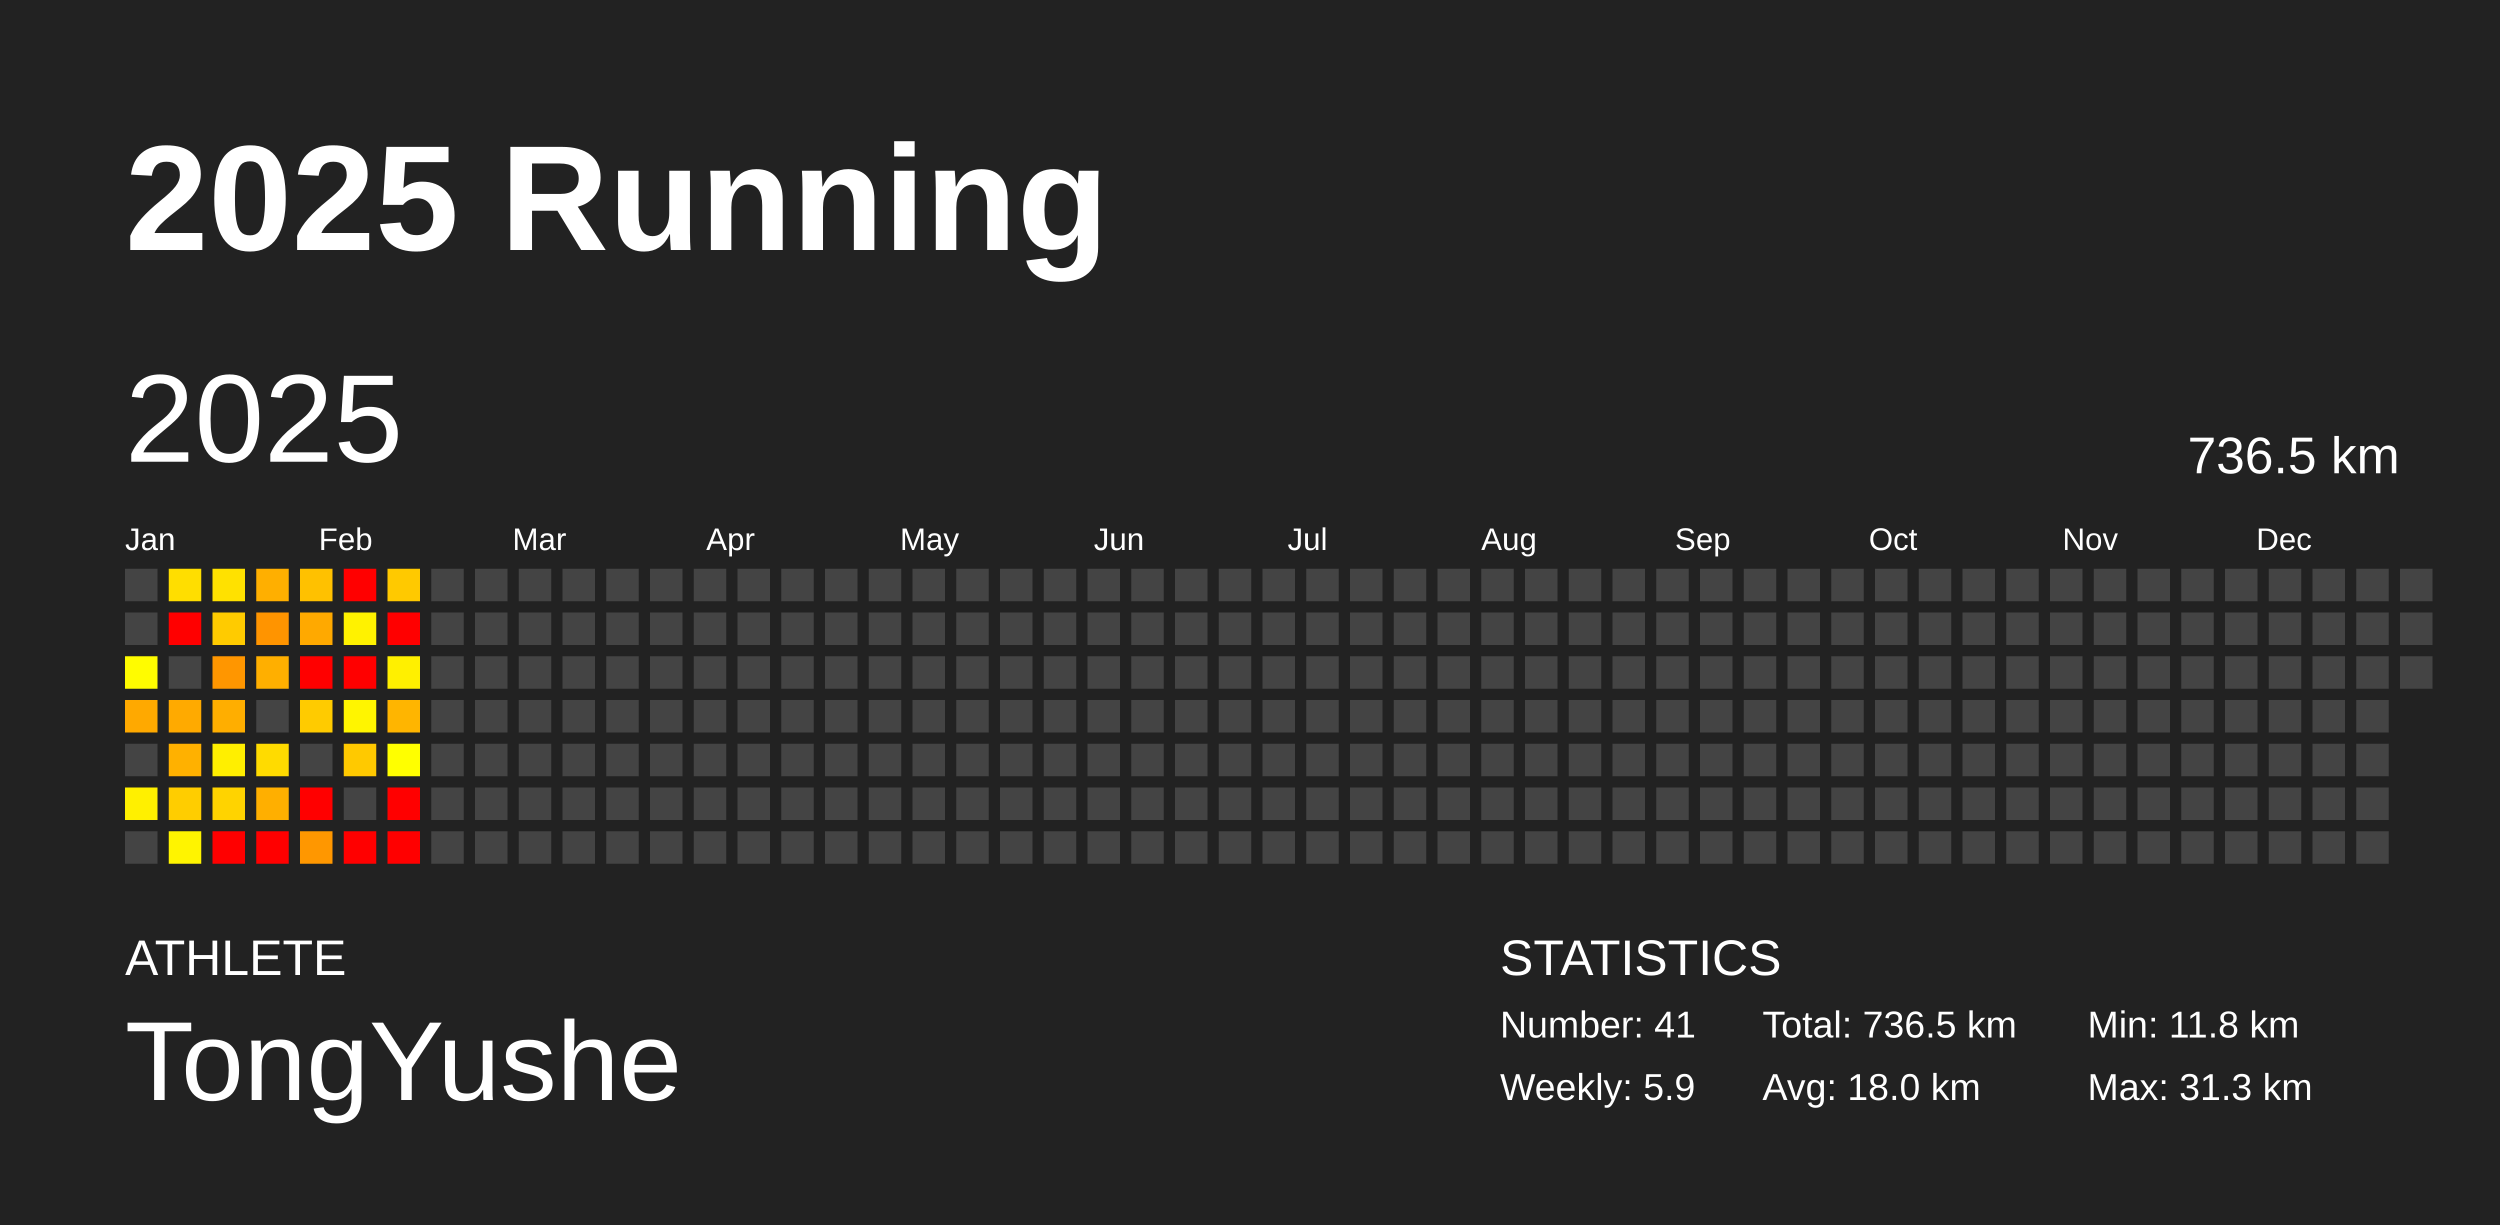
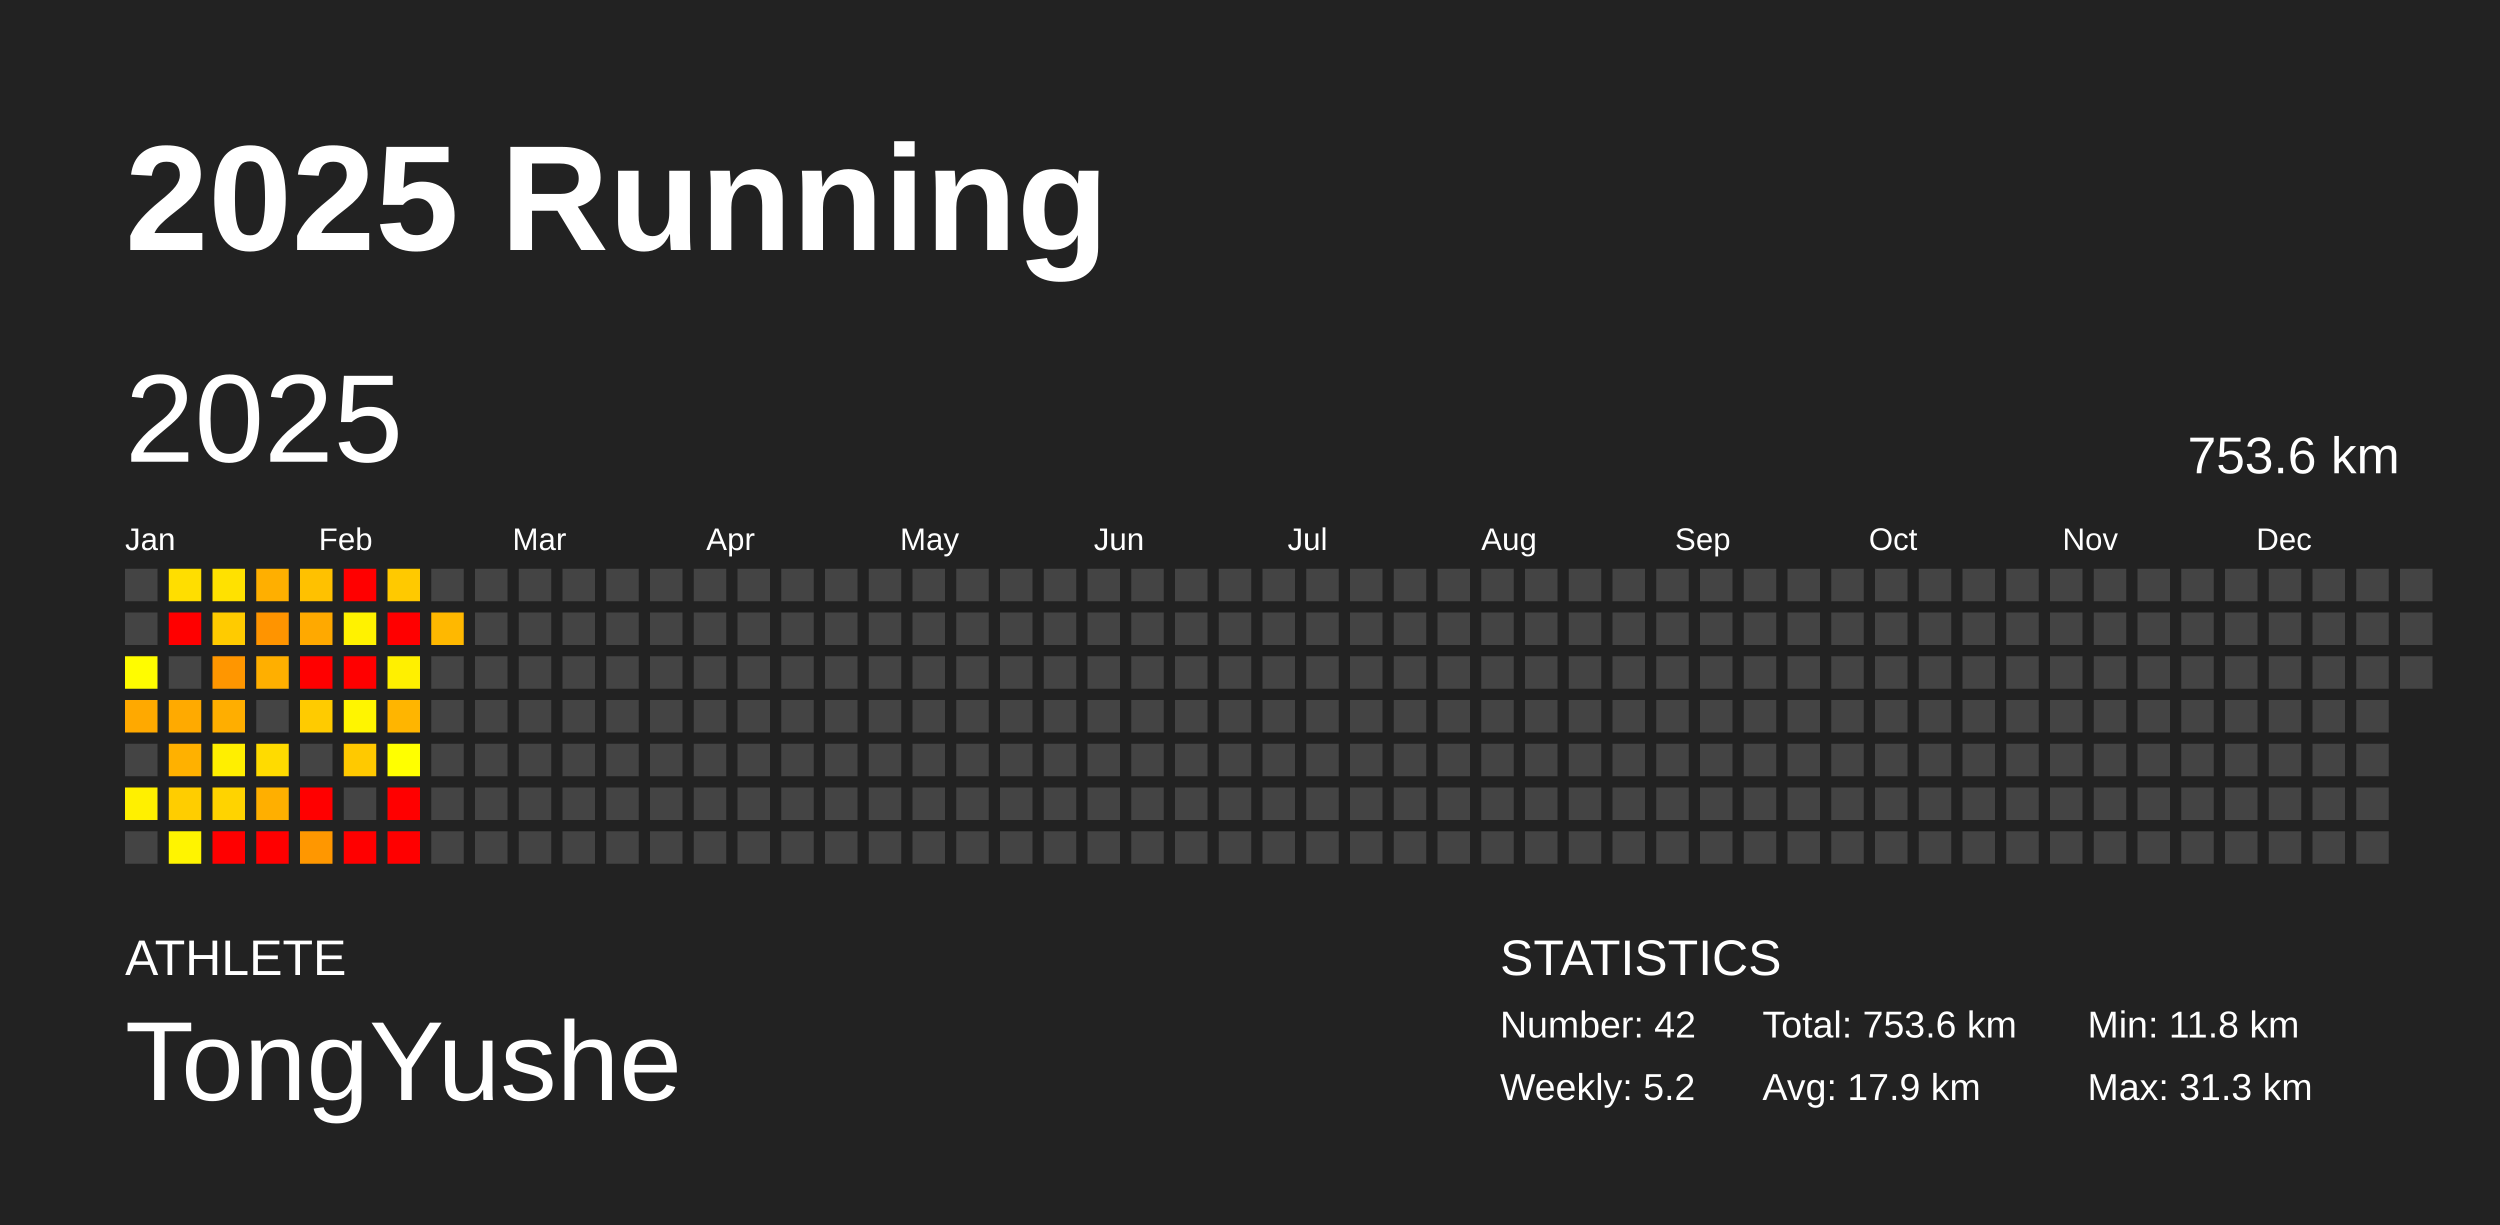
<svg xmlns="http://www.w3.org/2000/svg" baseProfile="full" height="98mm" version="1.1" viewBox="0,0,200,98" width="200mm">
  <defs />
  <rect fill="#222222" height="98" width="200" x="0" y="0" />
  <text fill="#FFFFFF" style="font-size:12px; font-family:Arial; font-weight:bold;" x="10" y="20">2025 Running</text>
  <text fill="#FFFFFF" style="font-size:4px; font-family:Arial" x="10" y="78">ATHLETE</text>
  <text fill="#FFFFFF" style="font-size:9px; font-family:Arial" x="10" y="88">TongYushe</text>
  <text fill="#FFFFFF" style="font-size:4px; font-family:Arial" x="120" y="78">STATISTICS</text>
-   <text fill="#FFFFFF" style="font-size:3px; font-family:Arial" x="120" y="83">Number: 41</text>
-   <text fill="#FFFFFF" style="font-size:3px; font-family:Arial" x="120" y="88">Weekly: 5.9</text>
-   <text fill="#FFFFFF" style="font-size:3px; font-family:Arial" x="141" y="83">Total: 736.5 km</text>
-   <text fill="#FFFFFF" style="font-size:3px; font-family:Arial" x="141" y="88">Avg: 18.0 km</text>
+   <text fill="#FFFFFF" style="font-size:3px; font-family:Arial" x="120" y="83">Number: 42</text>
+   <text fill="#FFFFFF" style="font-size:3px; font-family:Arial" x="120" y="88">Weekly: 5.2</text>
+   <text fill="#FFFFFF" style="font-size:3px; font-family:Arial" x="141" y="83">Total: 753.6 km</text>
+   <text fill="#FFFFFF" style="font-size:3px; font-family:Arial" x="141" y="88">Avg: 17.9 km</text>
  <text fill="#FFFFFF" style="font-size:3px; font-family:Arial" x="167" y="83">Min: 11.8 km</text>
  <text fill="#FFFFFF" style="font-size:3px; font-family:Arial" x="167" y="88">Max: 31.3 km</text>
  <text dominant-baseline="hanging" fill="#FFFFFF" style="font-size:10.0px; font-family:Arial;" x="10" y="30">2025</text>
-   <text dominant-baseline="hanging" fill="#FFFFFF" style="font-size:4.125px; font-family:Arial;" x="175" y="35">736.5 km</text>
+   <text dominant-baseline="hanging" fill="#FFFFFF" style="font-size:4.125px; font-family:Arial;" x="175" y="35">753.6 km</text>
  <text fill="#FFFFFF" style="font-size:2.5px; font-family:Arial" x="10.0" y="44">Jan</text>
  <text fill="#FFFFFF" style="font-size:2.5px; font-family:Arial" x="25.5" y="44">Feb</text>
  <text fill="#FFFFFF" style="font-size:2.5px; font-family:Arial" x="41.0" y="44">Mar</text>
  <text fill="#FFFFFF" style="font-size:2.5px; font-family:Arial" x="56.5" y="44">Apr</text>
  <text fill="#FFFFFF" style="font-size:2.5px; font-family:Arial" x="72.0" y="44">May</text>
  <text fill="#FFFFFF" style="font-size:2.5px; font-family:Arial" x="87.5" y="44">Jun</text>
  <text fill="#FFFFFF" style="font-size:2.5px; font-family:Arial" x="103.0" y="44">Jul</text>
  <text fill="#FFFFFF" style="font-size:2.5px; font-family:Arial" x="118.5" y="44">Aug</text>
  <text fill="#FFFFFF" style="font-size:2.5px; font-family:Arial" x="134.0" y="44">Sep</text>
  <text fill="#FFFFFF" style="font-size:2.5px; font-family:Arial" x="149.5" y="44">Oct</text>
  <text fill="#FFFFFF" style="font-size:2.5px; font-family:Arial" x="165.0" y="44">Nov</text>
  <text fill="#FFFFFF" style="font-size:2.5px; font-family:Arial" x="180.5" y="44">Dec</text>
  <rect fill="#444444" height="2.6" width="2.6" x="10.0" y="45.5" />
  <rect fill="#444444" height="2.6" width="2.6" x="10.0" y="49.0" />
  <rect fill="#fffc00" height="2.6" width="2.6" x="10.0" y="52.5" />
  <rect fill="#ffa900" height="2.6" width="2.6" x="10.0" y="56.0" />
  <rect fill="#444444" height="2.6" width="2.6" x="10.0" y="59.5" />
  <rect fill="#fff000" height="2.6" width="2.6" x="10.0" y="63.0" />
  <rect fill="#444444" height="2.6" width="2.6" x="10.0" y="66.5" />
  <rect fill="#ffde00" height="2.6" width="2.6" x="13.5" y="45.5" />
  <rect fill="red" height="2.6" width="2.6" x="13.5" y="49.0" />
  <rect fill="#444444" height="2.6" width="2.6" x="13.5" y="52.5" />
  <rect fill="#ffaa00" height="2.6" width="2.6" x="13.5" y="56.0" />
  <rect fill="#ffb100" height="2.6" width="2.6" x="13.5" y="59.5" />
  <rect fill="#ffcd00" height="2.6" width="2.6" x="13.5" y="63.0" />
  <rect fill="#fff400" height="2.6" width="2.6" x="13.5" y="66.5" />
  <rect fill="#ffe100" height="2.6" width="2.6" x="17.0" y="45.5" />
  <rect fill="#ffcb00" height="2.6" width="2.6" x="17.0" y="49.0" />
  <rect fill="#ff9600" height="2.6" width="2.6" x="17.0" y="52.5" />
  <rect fill="#ffae00" height="2.6" width="2.6" x="17.0" y="56.0" />
  <rect fill="#ffef00" height="2.6" width="2.6" x="17.0" y="59.5" />
  <rect fill="#ffd300" height="2.6" width="2.6" x="17.0" y="63.0" />
  <rect fill="red" height="2.6" width="2.6" x="17.0" y="66.5" />
  <rect fill="#ffaf00" height="2.6" width="2.6" x="20.5" y="45.5" />
  <rect fill="#ff9400" height="2.6" width="2.6" x="20.5" y="49.0" />
  <rect fill="#ffaf00" height="2.6" width="2.6" x="20.5" y="52.5" />
  <rect fill="#444444" height="2.6" width="2.6" x="20.5" y="56.0" />
  <rect fill="#ffdb00" height="2.6" width="2.6" x="20.5" y="59.5" />
  <rect fill="#ffaf00" height="2.6" width="2.6" x="20.5" y="63.0" />
  <rect fill="red" height="2.6" width="2.6" x="20.5" y="66.5" />
  <rect fill="#ffc100" height="2.6" width="2.6" x="24.0" y="45.5" />
  <rect fill="#ffa900" height="2.6" width="2.6" x="24.0" y="49.0" />
  <rect fill="red" height="2.6" width="2.6" x="24.0" y="52.5" />
  <rect fill="#ffcb00" height="2.6" width="2.6" x="24.0" y="56.0" />
  <rect fill="#444444" height="2.6" width="2.6" x="24.0" y="59.5" />
  <rect fill="red" height="2.6" width="2.6" x="24.0" y="63.0" />
  <rect fill="#ff9700" height="2.6" width="2.6" x="24.0" y="66.5" />
  <rect fill="red" height="2.6" width="2.6" x="27.5" y="45.5" />
  <rect fill="#fff200" height="2.6" width="2.6" x="27.5" y="49.0" />
  <rect fill="red" height="2.6" width="2.6" x="27.5" y="52.5" />
  <rect fill="#fff500" height="2.6" width="2.6" x="27.5" y="56.0" />
  <rect fill="#ffc900" height="2.6" width="2.6" x="27.5" y="59.5" />
  <rect fill="#444444" height="2.6" width="2.6" x="27.5" y="63.0" />
  <rect fill="red" height="2.6" width="2.6" x="27.5" y="66.5" />
  <rect fill="#ffc900" height="2.6" width="2.6" x="31.0" y="45.5" />
  <rect fill="red" height="2.6" width="2.6" x="31.0" y="49.0" />
  <rect fill="#fff000" height="2.6" width="2.6" x="31.0" y="52.5" />
  <rect fill="#ffb500" height="2.6" width="2.6" x="31.0" y="56.0" />
  <rect fill="#ffff00" height="2.6" width="2.6" x="31.0" y="59.5" />
  <rect fill="red" height="2.6" width="2.6" x="31.0" y="63.0" />
  <rect fill="red" height="2.6" width="2.6" x="31.0" y="66.5" />
  <rect fill="#444444" height="2.6" width="2.6" x="34.5" y="45.5" />
-   <rect fill="#444444" height="2.6" width="2.6" x="34.5" y="49.0" />
+   <rect fill="#ffb800" height="2.6" width="2.6" x="34.5" y="49.0" />
  <rect fill="#444444" height="2.6" width="2.6" x="34.5" y="52.5" />
  <rect fill="#444444" height="2.6" width="2.6" x="34.5" y="56.0" />
  <rect fill="#444444" height="2.6" width="2.6" x="34.5" y="59.5" />
  <rect fill="#444444" height="2.6" width="2.6" x="34.5" y="63.0" />
  <rect fill="#444444" height="2.6" width="2.6" x="34.5" y="66.5" />
  <rect fill="#444444" height="2.6" width="2.6" x="38.0" y="45.5" />
  <rect fill="#444444" height="2.6" width="2.6" x="38.0" y="49.0" />
  <rect fill="#444444" height="2.6" width="2.6" x="38.0" y="52.5" />
  <rect fill="#444444" height="2.6" width="2.6" x="38.0" y="56.0" />
  <rect fill="#444444" height="2.6" width="2.6" x="38.0" y="59.5" />
  <rect fill="#444444" height="2.6" width="2.6" x="38.0" y="63.0" />
  <rect fill="#444444" height="2.6" width="2.6" x="38.0" y="66.5" />
  <rect fill="#444444" height="2.6" width="2.6" x="41.5" y="45.5" />
  <rect fill="#444444" height="2.6" width="2.6" x="41.5" y="49.0" />
  <rect fill="#444444" height="2.6" width="2.6" x="41.5" y="52.5" />
  <rect fill="#444444" height="2.6" width="2.6" x="41.5" y="56.0" />
  <rect fill="#444444" height="2.6" width="2.6" x="41.5" y="59.5" />
  <rect fill="#444444" height="2.6" width="2.6" x="41.5" y="63.0" />
  <rect fill="#444444" height="2.6" width="2.6" x="41.5" y="66.5" />
  <rect fill="#444444" height="2.6" width="2.6" x="45.0" y="45.5" />
  <rect fill="#444444" height="2.6" width="2.6" x="45.0" y="49.0" />
  <rect fill="#444444" height="2.6" width="2.6" x="45.0" y="52.5" />
  <rect fill="#444444" height="2.6" width="2.6" x="45.0" y="56.0" />
  <rect fill="#444444" height="2.6" width="2.6" x="45.0" y="59.5" />
  <rect fill="#444444" height="2.6" width="2.6" x="45.0" y="63.0" />
  <rect fill="#444444" height="2.6" width="2.6" x="45.0" y="66.5" />
  <rect fill="#444444" height="2.6" width="2.6" x="48.5" y="45.5" />
  <rect fill="#444444" height="2.6" width="2.6" x="48.5" y="49.0" />
  <rect fill="#444444" height="2.6" width="2.6" x="48.5" y="52.5" />
  <rect fill="#444444" height="2.6" width="2.6" x="48.5" y="56.0" />
  <rect fill="#444444" height="2.6" width="2.6" x="48.5" y="59.5" />
  <rect fill="#444444" height="2.6" width="2.6" x="48.5" y="63.0" />
  <rect fill="#444444" height="2.6" width="2.6" x="48.5" y="66.5" />
  <rect fill="#444444" height="2.6" width="2.6" x="52.0" y="45.5" />
  <rect fill="#444444" height="2.6" width="2.6" x="52.0" y="49.0" />
  <rect fill="#444444" height="2.6" width="2.6" x="52.0" y="52.5" />
  <rect fill="#444444" height="2.6" width="2.6" x="52.0" y="56.0" />
  <rect fill="#444444" height="2.6" width="2.6" x="52.0" y="59.5" />
  <rect fill="#444444" height="2.6" width="2.6" x="52.0" y="63.0" />
  <rect fill="#444444" height="2.6" width="2.6" x="52.0" y="66.5" />
  <rect fill="#444444" height="2.6" width="2.6" x="55.5" y="45.5" />
  <rect fill="#444444" height="2.6" width="2.6" x="55.5" y="49.0" />
  <rect fill="#444444" height="2.6" width="2.6" x="55.5" y="52.5" />
  <rect fill="#444444" height="2.6" width="2.6" x="55.5" y="56.0" />
  <rect fill="#444444" height="2.6" width="2.6" x="55.5" y="59.5" />
  <rect fill="#444444" height="2.6" width="2.6" x="55.5" y="63.0" />
  <rect fill="#444444" height="2.6" width="2.6" x="55.5" y="66.5" />
  <rect fill="#444444" height="2.6" width="2.6" x="59.0" y="45.5" />
  <rect fill="#444444" height="2.6" width="2.6" x="59.0" y="49.0" />
  <rect fill="#444444" height="2.6" width="2.6" x="59.0" y="52.5" />
  <rect fill="#444444" height="2.6" width="2.6" x="59.0" y="56.0" />
  <rect fill="#444444" height="2.6" width="2.6" x="59.0" y="59.5" />
  <rect fill="#444444" height="2.6" width="2.6" x="59.0" y="63.0" />
  <rect fill="#444444" height="2.6" width="2.6" x="59.0" y="66.5" />
  <rect fill="#444444" height="2.6" width="2.6" x="62.5" y="45.5" />
  <rect fill="#444444" height="2.6" width="2.6" x="62.5" y="49.0" />
  <rect fill="#444444" height="2.6" width="2.6" x="62.5" y="52.5" />
  <rect fill="#444444" height="2.6" width="2.6" x="62.5" y="56.0" />
  <rect fill="#444444" height="2.6" width="2.6" x="62.5" y="59.5" />
  <rect fill="#444444" height="2.6" width="2.6" x="62.5" y="63.0" />
  <rect fill="#444444" height="2.6" width="2.6" x="62.5" y="66.5" />
  <rect fill="#444444" height="2.6" width="2.6" x="66.0" y="45.5" />
  <rect fill="#444444" height="2.6" width="2.6" x="66.0" y="49.0" />
  <rect fill="#444444" height="2.6" width="2.6" x="66.0" y="52.5" />
  <rect fill="#444444" height="2.6" width="2.6" x="66.0" y="56.0" />
  <rect fill="#444444" height="2.6" width="2.6" x="66.0" y="59.5" />
  <rect fill="#444444" height="2.6" width="2.6" x="66.0" y="63.0" />
  <rect fill="#444444" height="2.6" width="2.6" x="66.0" y="66.5" />
  <rect fill="#444444" height="2.6" width="2.6" x="69.5" y="45.5" />
  <rect fill="#444444" height="2.6" width="2.6" x="69.5" y="49.0" />
  <rect fill="#444444" height="2.6" width="2.6" x="69.5" y="52.5" />
  <rect fill="#444444" height="2.6" width="2.6" x="69.5" y="56.0" />
  <rect fill="#444444" height="2.6" width="2.6" x="69.5" y="59.5" />
  <rect fill="#444444" height="2.6" width="2.6" x="69.5" y="63.0" />
  <rect fill="#444444" height="2.6" width="2.6" x="69.5" y="66.5" />
  <rect fill="#444444" height="2.6" width="2.6" x="73.0" y="45.5" />
  <rect fill="#444444" height="2.6" width="2.6" x="73.0" y="49.0" />
  <rect fill="#444444" height="2.6" width="2.6" x="73.0" y="52.5" />
  <rect fill="#444444" height="2.6" width="2.6" x="73.0" y="56.0" />
  <rect fill="#444444" height="2.6" width="2.6" x="73.0" y="59.5" />
  <rect fill="#444444" height="2.6" width="2.6" x="73.0" y="63.0" />
  <rect fill="#444444" height="2.6" width="2.6" x="73.0" y="66.5" />
  <rect fill="#444444" height="2.6" width="2.6" x="76.5" y="45.5" />
  <rect fill="#444444" height="2.6" width="2.6" x="76.5" y="49.0" />
  <rect fill="#444444" height="2.6" width="2.6" x="76.5" y="52.5" />
  <rect fill="#444444" height="2.6" width="2.6" x="76.5" y="56.0" />
  <rect fill="#444444" height="2.6" width="2.6" x="76.5" y="59.5" />
  <rect fill="#444444" height="2.6" width="2.6" x="76.5" y="63.0" />
  <rect fill="#444444" height="2.6" width="2.6" x="76.5" y="66.5" />
  <rect fill="#444444" height="2.6" width="2.6" x="80.0" y="45.5" />
  <rect fill="#444444" height="2.6" width="2.6" x="80.0" y="49.0" />
  <rect fill="#444444" height="2.6" width="2.6" x="80.0" y="52.5" />
  <rect fill="#444444" height="2.6" width="2.6" x="80.0" y="56.0" />
  <rect fill="#444444" height="2.6" width="2.6" x="80.0" y="59.5" />
  <rect fill="#444444" height="2.6" width="2.6" x="80.0" y="63.0" />
  <rect fill="#444444" height="2.6" width="2.6" x="80.0" y="66.5" />
  <rect fill="#444444" height="2.6" width="2.6" x="83.5" y="45.5" />
  <rect fill="#444444" height="2.6" width="2.6" x="83.5" y="49.0" />
  <rect fill="#444444" height="2.6" width="2.6" x="83.5" y="52.5" />
  <rect fill="#444444" height="2.6" width="2.6" x="83.5" y="56.0" />
  <rect fill="#444444" height="2.6" width="2.6" x="83.5" y="59.5" />
  <rect fill="#444444" height="2.6" width="2.6" x="83.5" y="63.0" />
  <rect fill="#444444" height="2.6" width="2.6" x="83.5" y="66.5" />
  <rect fill="#444444" height="2.6" width="2.6" x="87.0" y="45.5" />
  <rect fill="#444444" height="2.6" width="2.6" x="87.0" y="49.0" />
  <rect fill="#444444" height="2.6" width="2.6" x="87.0" y="52.5" />
  <rect fill="#444444" height="2.6" width="2.6" x="87.0" y="56.0" />
  <rect fill="#444444" height="2.6" width="2.6" x="87.0" y="59.5" />
  <rect fill="#444444" height="2.6" width="2.6" x="87.0" y="63.0" />
  <rect fill="#444444" height="2.6" width="2.6" x="87.0" y="66.5" />
  <rect fill="#444444" height="2.6" width="2.6" x="90.5" y="45.5" />
  <rect fill="#444444" height="2.6" width="2.6" x="90.5" y="49.0" />
  <rect fill="#444444" height="2.6" width="2.6" x="90.5" y="52.5" />
  <rect fill="#444444" height="2.6" width="2.6" x="90.5" y="56.0" />
  <rect fill="#444444" height="2.6" width="2.6" x="90.5" y="59.5" />
  <rect fill="#444444" height="2.6" width="2.6" x="90.5" y="63.0" />
  <rect fill="#444444" height="2.6" width="2.6" x="90.5" y="66.5" />
  <rect fill="#444444" height="2.6" width="2.6" x="94.0" y="45.5" />
  <rect fill="#444444" height="2.6" width="2.6" x="94.0" y="49.0" />
  <rect fill="#444444" height="2.6" width="2.6" x="94.0" y="52.5" />
  <rect fill="#444444" height="2.6" width="2.6" x="94.0" y="56.0" />
  <rect fill="#444444" height="2.6" width="2.6" x="94.0" y="59.5" />
  <rect fill="#444444" height="2.6" width="2.6" x="94.0" y="63.0" />
  <rect fill="#444444" height="2.6" width="2.6" x="94.0" y="66.5" />
  <rect fill="#444444" height="2.6" width="2.6" x="97.5" y="45.5" />
  <rect fill="#444444" height="2.6" width="2.6" x="97.5" y="49.0" />
  <rect fill="#444444" height="2.6" width="2.6" x="97.5" y="52.5" />
  <rect fill="#444444" height="2.6" width="2.6" x="97.5" y="56.0" />
  <rect fill="#444444" height="2.6" width="2.6" x="97.5" y="59.5" />
  <rect fill="#444444" height="2.6" width="2.6" x="97.5" y="63.0" />
  <rect fill="#444444" height="2.6" width="2.6" x="97.5" y="66.5" />
  <rect fill="#444444" height="2.6" width="2.6" x="101.0" y="45.5" />
  <rect fill="#444444" height="2.6" width="2.6" x="101.0" y="49.0" />
  <rect fill="#444444" height="2.6" width="2.6" x="101.0" y="52.5" />
  <rect fill="#444444" height="2.6" width="2.6" x="101.0" y="56.0" />
  <rect fill="#444444" height="2.6" width="2.6" x="101.0" y="59.5" />
  <rect fill="#444444" height="2.6" width="2.6" x="101.0" y="63.0" />
  <rect fill="#444444" height="2.6" width="2.6" x="101.0" y="66.5" />
  <rect fill="#444444" height="2.6" width="2.6" x="104.5" y="45.5" />
  <rect fill="#444444" height="2.6" width="2.6" x="104.5" y="49.0" />
  <rect fill="#444444" height="2.6" width="2.6" x="104.5" y="52.5" />
  <rect fill="#444444" height="2.6" width="2.6" x="104.5" y="56.0" />
  <rect fill="#444444" height="2.6" width="2.6" x="104.5" y="59.5" />
  <rect fill="#444444" height="2.6" width="2.6" x="104.5" y="63.0" />
  <rect fill="#444444" height="2.6" width="2.6" x="104.5" y="66.5" />
  <rect fill="#444444" height="2.6" width="2.6" x="108.0" y="45.5" />
  <rect fill="#444444" height="2.6" width="2.6" x="108.0" y="49.0" />
  <rect fill="#444444" height="2.6" width="2.6" x="108.0" y="52.5" />
  <rect fill="#444444" height="2.6" width="2.6" x="108.0" y="56.0" />
  <rect fill="#444444" height="2.6" width="2.6" x="108.0" y="59.5" />
  <rect fill="#444444" height="2.6" width="2.6" x="108.0" y="63.0" />
  <rect fill="#444444" height="2.6" width="2.6" x="108.0" y="66.5" />
  <rect fill="#444444" height="2.6" width="2.6" x="111.5" y="45.5" />
  <rect fill="#444444" height="2.6" width="2.6" x="111.5" y="49.0" />
  <rect fill="#444444" height="2.6" width="2.6" x="111.5" y="52.5" />
  <rect fill="#444444" height="2.6" width="2.6" x="111.5" y="56.0" />
  <rect fill="#444444" height="2.6" width="2.6" x="111.5" y="59.5" />
  <rect fill="#444444" height="2.6" width="2.6" x="111.5" y="63.0" />
  <rect fill="#444444" height="2.6" width="2.6" x="111.5" y="66.5" />
  <rect fill="#444444" height="2.6" width="2.6" x="115.0" y="45.5" />
  <rect fill="#444444" height="2.6" width="2.6" x="115.0" y="49.0" />
  <rect fill="#444444" height="2.6" width="2.6" x="115.0" y="52.5" />
  <rect fill="#444444" height="2.6" width="2.6" x="115.0" y="56.0" />
  <rect fill="#444444" height="2.6" width="2.6" x="115.0" y="59.5" />
  <rect fill="#444444" height="2.6" width="2.6" x="115.0" y="63.0" />
  <rect fill="#444444" height="2.6" width="2.6" x="115.0" y="66.5" />
  <rect fill="#444444" height="2.6" width="2.6" x="118.5" y="45.5" />
  <rect fill="#444444" height="2.6" width="2.6" x="118.5" y="49.0" />
  <rect fill="#444444" height="2.6" width="2.6" x="118.5" y="52.5" />
  <rect fill="#444444" height="2.6" width="2.6" x="118.5" y="56.0" />
  <rect fill="#444444" height="2.6" width="2.6" x="118.5" y="59.5" />
  <rect fill="#444444" height="2.6" width="2.6" x="118.5" y="63.0" />
  <rect fill="#444444" height="2.6" width="2.6" x="118.5" y="66.5" />
  <rect fill="#444444" height="2.6" width="2.6" x="122.0" y="45.5" />
  <rect fill="#444444" height="2.6" width="2.6" x="122.0" y="49.0" />
  <rect fill="#444444" height="2.6" width="2.6" x="122.0" y="52.5" />
  <rect fill="#444444" height="2.6" width="2.6" x="122.0" y="56.0" />
  <rect fill="#444444" height="2.6" width="2.6" x="122.0" y="59.5" />
  <rect fill="#444444" height="2.6" width="2.6" x="122.0" y="63.0" />
  <rect fill="#444444" height="2.6" width="2.6" x="122.0" y="66.5" />
  <rect fill="#444444" height="2.6" width="2.6" x="125.5" y="45.5" />
  <rect fill="#444444" height="2.6" width="2.6" x="125.5" y="49.0" />
  <rect fill="#444444" height="2.6" width="2.6" x="125.5" y="52.5" />
  <rect fill="#444444" height="2.6" width="2.6" x="125.5" y="56.0" />
  <rect fill="#444444" height="2.6" width="2.6" x="125.5" y="59.5" />
  <rect fill="#444444" height="2.6" width="2.6" x="125.5" y="63.0" />
  <rect fill="#444444" height="2.6" width="2.6" x="125.5" y="66.5" />
  <rect fill="#444444" height="2.6" width="2.6" x="129.0" y="45.5" />
  <rect fill="#444444" height="2.6" width="2.6" x="129.0" y="49.0" />
  <rect fill="#444444" height="2.6" width="2.6" x="129.0" y="52.5" />
  <rect fill="#444444" height="2.6" width="2.6" x="129.0" y="56.0" />
  <rect fill="#444444" height="2.6" width="2.6" x="129.0" y="59.5" />
  <rect fill="#444444" height="2.6" width="2.6" x="129.0" y="63.0" />
  <rect fill="#444444" height="2.6" width="2.6" x="129.0" y="66.5" />
  <rect fill="#444444" height="2.6" width="2.6" x="132.5" y="45.5" />
  <rect fill="#444444" height="2.6" width="2.6" x="132.5" y="49.0" />
  <rect fill="#444444" height="2.6" width="2.6" x="132.5" y="52.5" />
  <rect fill="#444444" height="2.6" width="2.6" x="132.5" y="56.0" />
  <rect fill="#444444" height="2.6" width="2.6" x="132.5" y="59.5" />
  <rect fill="#444444" height="2.6" width="2.6" x="132.5" y="63.0" />
  <rect fill="#444444" height="2.6" width="2.6" x="132.5" y="66.5" />
  <rect fill="#444444" height="2.6" width="2.6" x="136.0" y="45.5" />
  <rect fill="#444444" height="2.6" width="2.6" x="136.0" y="49.0" />
  <rect fill="#444444" height="2.6" width="2.6" x="136.0" y="52.5" />
  <rect fill="#444444" height="2.6" width="2.6" x="136.0" y="56.0" />
  <rect fill="#444444" height="2.6" width="2.6" x="136.0" y="59.5" />
  <rect fill="#444444" height="2.6" width="2.6" x="136.0" y="63.0" />
  <rect fill="#444444" height="2.6" width="2.6" x="136.0" y="66.5" />
  <rect fill="#444444" height="2.6" width="2.6" x="139.5" y="45.5" />
  <rect fill="#444444" height="2.6" width="2.6" x="139.5" y="49.0" />
  <rect fill="#444444" height="2.6" width="2.6" x="139.5" y="52.5" />
  <rect fill="#444444" height="2.6" width="2.6" x="139.5" y="56.0" />
  <rect fill="#444444" height="2.6" width="2.6" x="139.5" y="59.5" />
  <rect fill="#444444" height="2.6" width="2.6" x="139.5" y="63.0" />
  <rect fill="#444444" height="2.6" width="2.6" x="139.5" y="66.5" />
  <rect fill="#444444" height="2.6" width="2.6" x="143.0" y="45.5" />
  <rect fill="#444444" height="2.6" width="2.6" x="143.0" y="49.0" />
  <rect fill="#444444" height="2.6" width="2.6" x="143.0" y="52.5" />
  <rect fill="#444444" height="2.6" width="2.6" x="143.0" y="56.0" />
  <rect fill="#444444" height="2.6" width="2.6" x="143.0" y="59.5" />
  <rect fill="#444444" height="2.6" width="2.6" x="143.0" y="63.0" />
  <rect fill="#444444" height="2.6" width="2.6" x="143.0" y="66.5" />
  <rect fill="#444444" height="2.6" width="2.6" x="146.5" y="45.5" />
  <rect fill="#444444" height="2.6" width="2.6" x="146.5" y="49.0" />
  <rect fill="#444444" height="2.6" width="2.6" x="146.5" y="52.5" />
  <rect fill="#444444" height="2.6" width="2.6" x="146.5" y="56.0" />
  <rect fill="#444444" height="2.6" width="2.6" x="146.5" y="59.5" />
  <rect fill="#444444" height="2.6" width="2.6" x="146.5" y="63.0" />
  <rect fill="#444444" height="2.6" width="2.6" x="146.5" y="66.5" />
  <rect fill="#444444" height="2.6" width="2.6" x="150.0" y="45.5" />
  <rect fill="#444444" height="2.6" width="2.6" x="150.0" y="49.0" />
  <rect fill="#444444" height="2.6" width="2.6" x="150.0" y="52.5" />
  <rect fill="#444444" height="2.6" width="2.6" x="150.0" y="56.0" />
  <rect fill="#444444" height="2.6" width="2.6" x="150.0" y="59.5" />
  <rect fill="#444444" height="2.6" width="2.6" x="150.0" y="63.0" />
  <rect fill="#444444" height="2.6" width="2.6" x="150.0" y="66.5" />
  <rect fill="#444444" height="2.6" width="2.6" x="153.5" y="45.5" />
  <rect fill="#444444" height="2.6" width="2.6" x="153.5" y="49.0" />
  <rect fill="#444444" height="2.6" width="2.6" x="153.5" y="52.5" />
  <rect fill="#444444" height="2.6" width="2.6" x="153.5" y="56.0" />
  <rect fill="#444444" height="2.6" width="2.6" x="153.5" y="59.5" />
  <rect fill="#444444" height="2.6" width="2.6" x="153.5" y="63.0" />
  <rect fill="#444444" height="2.6" width="2.6" x="153.5" y="66.5" />
  <rect fill="#444444" height="2.6" width="2.6" x="157.0" y="45.5" />
  <rect fill="#444444" height="2.6" width="2.6" x="157.0" y="49.0" />
  <rect fill="#444444" height="2.6" width="2.6" x="157.0" y="52.5" />
  <rect fill="#444444" height="2.6" width="2.6" x="157.0" y="56.0" />
  <rect fill="#444444" height="2.6" width="2.6" x="157.0" y="59.5" />
  <rect fill="#444444" height="2.6" width="2.6" x="157.0" y="63.0" />
  <rect fill="#444444" height="2.6" width="2.6" x="157.0" y="66.5" />
  <rect fill="#444444" height="2.6" width="2.6" x="160.5" y="45.5" />
  <rect fill="#444444" height="2.6" width="2.6" x="160.5" y="49.0" />
  <rect fill="#444444" height="2.6" width="2.6" x="160.5" y="52.5" />
  <rect fill="#444444" height="2.6" width="2.6" x="160.5" y="56.0" />
  <rect fill="#444444" height="2.6" width="2.6" x="160.5" y="59.5" />
  <rect fill="#444444" height="2.6" width="2.6" x="160.5" y="63.0" />
  <rect fill="#444444" height="2.6" width="2.6" x="160.5" y="66.5" />
  <rect fill="#444444" height="2.6" width="2.6" x="164.0" y="45.5" />
  <rect fill="#444444" height="2.6" width="2.6" x="164.0" y="49.0" />
  <rect fill="#444444" height="2.6" width="2.6" x="164.0" y="52.5" />
  <rect fill="#444444" height="2.6" width="2.6" x="164.0" y="56.0" />
  <rect fill="#444444" height="2.6" width="2.6" x="164.0" y="59.5" />
  <rect fill="#444444" height="2.6" width="2.6" x="164.0" y="63.0" />
  <rect fill="#444444" height="2.6" width="2.6" x="164.0" y="66.5" />
  <rect fill="#444444" height="2.6" width="2.6" x="167.5" y="45.5" />
  <rect fill="#444444" height="2.6" width="2.6" x="167.5" y="49.0" />
  <rect fill="#444444" height="2.6" width="2.6" x="167.5" y="52.5" />
  <rect fill="#444444" height="2.6" width="2.6" x="167.5" y="56.0" />
  <rect fill="#444444" height="2.6" width="2.6" x="167.5" y="59.5" />
  <rect fill="#444444" height="2.6" width="2.6" x="167.5" y="63.0" />
  <rect fill="#444444" height="2.6" width="2.6" x="167.5" y="66.5" />
  <rect fill="#444444" height="2.6" width="2.6" x="171.0" y="45.5" />
  <rect fill="#444444" height="2.6" width="2.6" x="171.0" y="49.0" />
  <rect fill="#444444" height="2.6" width="2.6" x="171.0" y="52.5" />
  <rect fill="#444444" height="2.6" width="2.6" x="171.0" y="56.0" />
  <rect fill="#444444" height="2.6" width="2.6" x="171.0" y="59.5" />
  <rect fill="#444444" height="2.6" width="2.6" x="171.0" y="63.0" />
  <rect fill="#444444" height="2.6" width="2.6" x="171.0" y="66.5" />
  <rect fill="#444444" height="2.6" width="2.6" x="174.5" y="45.5" />
  <rect fill="#444444" height="2.6" width="2.6" x="174.5" y="49.0" />
  <rect fill="#444444" height="2.6" width="2.6" x="174.5" y="52.5" />
  <rect fill="#444444" height="2.6" width="2.6" x="174.5" y="56.0" />
  <rect fill="#444444" height="2.6" width="2.6" x="174.5" y="59.5" />
  <rect fill="#444444" height="2.6" width="2.6" x="174.5" y="63.0" />
  <rect fill="#444444" height="2.6" width="2.6" x="174.5" y="66.5" />
  <rect fill="#444444" height="2.6" width="2.6" x="178.0" y="45.5" />
  <rect fill="#444444" height="2.6" width="2.6" x="178.0" y="49.0" />
  <rect fill="#444444" height="2.6" width="2.6" x="178.0" y="52.5" />
  <rect fill="#444444" height="2.6" width="2.6" x="178.0" y="56.0" />
  <rect fill="#444444" height="2.6" width="2.6" x="178.0" y="59.5" />
  <rect fill="#444444" height="2.6" width="2.6" x="178.0" y="63.0" />
  <rect fill="#444444" height="2.6" width="2.6" x="178.0" y="66.5" />
  <rect fill="#444444" height="2.6" width="2.6" x="181.5" y="45.5" />
  <rect fill="#444444" height="2.6" width="2.6" x="181.5" y="49.0" />
  <rect fill="#444444" height="2.6" width="2.6" x="181.5" y="52.5" />
  <rect fill="#444444" height="2.6" width="2.6" x="181.5" y="56.0" />
  <rect fill="#444444" height="2.6" width="2.6" x="181.5" y="59.5" />
  <rect fill="#444444" height="2.6" width="2.6" x="181.5" y="63.0" />
  <rect fill="#444444" height="2.6" width="2.6" x="181.5" y="66.5" />
  <rect fill="#444444" height="2.6" width="2.6" x="185.0" y="45.5" />
  <rect fill="#444444" height="2.6" width="2.6" x="185.0" y="49.0" />
  <rect fill="#444444" height="2.6" width="2.6" x="185.0" y="52.5" />
  <rect fill="#444444" height="2.6" width="2.6" x="185.0" y="56.0" />
  <rect fill="#444444" height="2.6" width="2.6" x="185.0" y="59.5" />
  <rect fill="#444444" height="2.6" width="2.6" x="185.0" y="63.0" />
  <rect fill="#444444" height="2.6" width="2.6" x="185.0" y="66.5" />
  <rect fill="#444444" height="2.6" width="2.6" x="188.5" y="45.5" />
  <rect fill="#444444" height="2.6" width="2.6" x="188.5" y="49.0" />
  <rect fill="#444444" height="2.6" width="2.6" x="188.5" y="52.5" />
  <rect fill="#444444" height="2.6" width="2.6" x="188.5" y="56.0" />
  <rect fill="#444444" height="2.6" width="2.6" x="188.5" y="59.5" />
  <rect fill="#444444" height="2.6" width="2.6" x="188.5" y="63.0" />
  <rect fill="#444444" height="2.6" width="2.6" x="188.5" y="66.5" />
  <rect fill="#444444" height="2.6" width="2.6" x="192.0" y="45.5" />
  <rect fill="#444444" height="2.6" width="2.6" x="192.0" y="49.0" />
  <rect fill="#444444" height="2.6" width="2.6" x="192.0" y="52.5" />
</svg>
